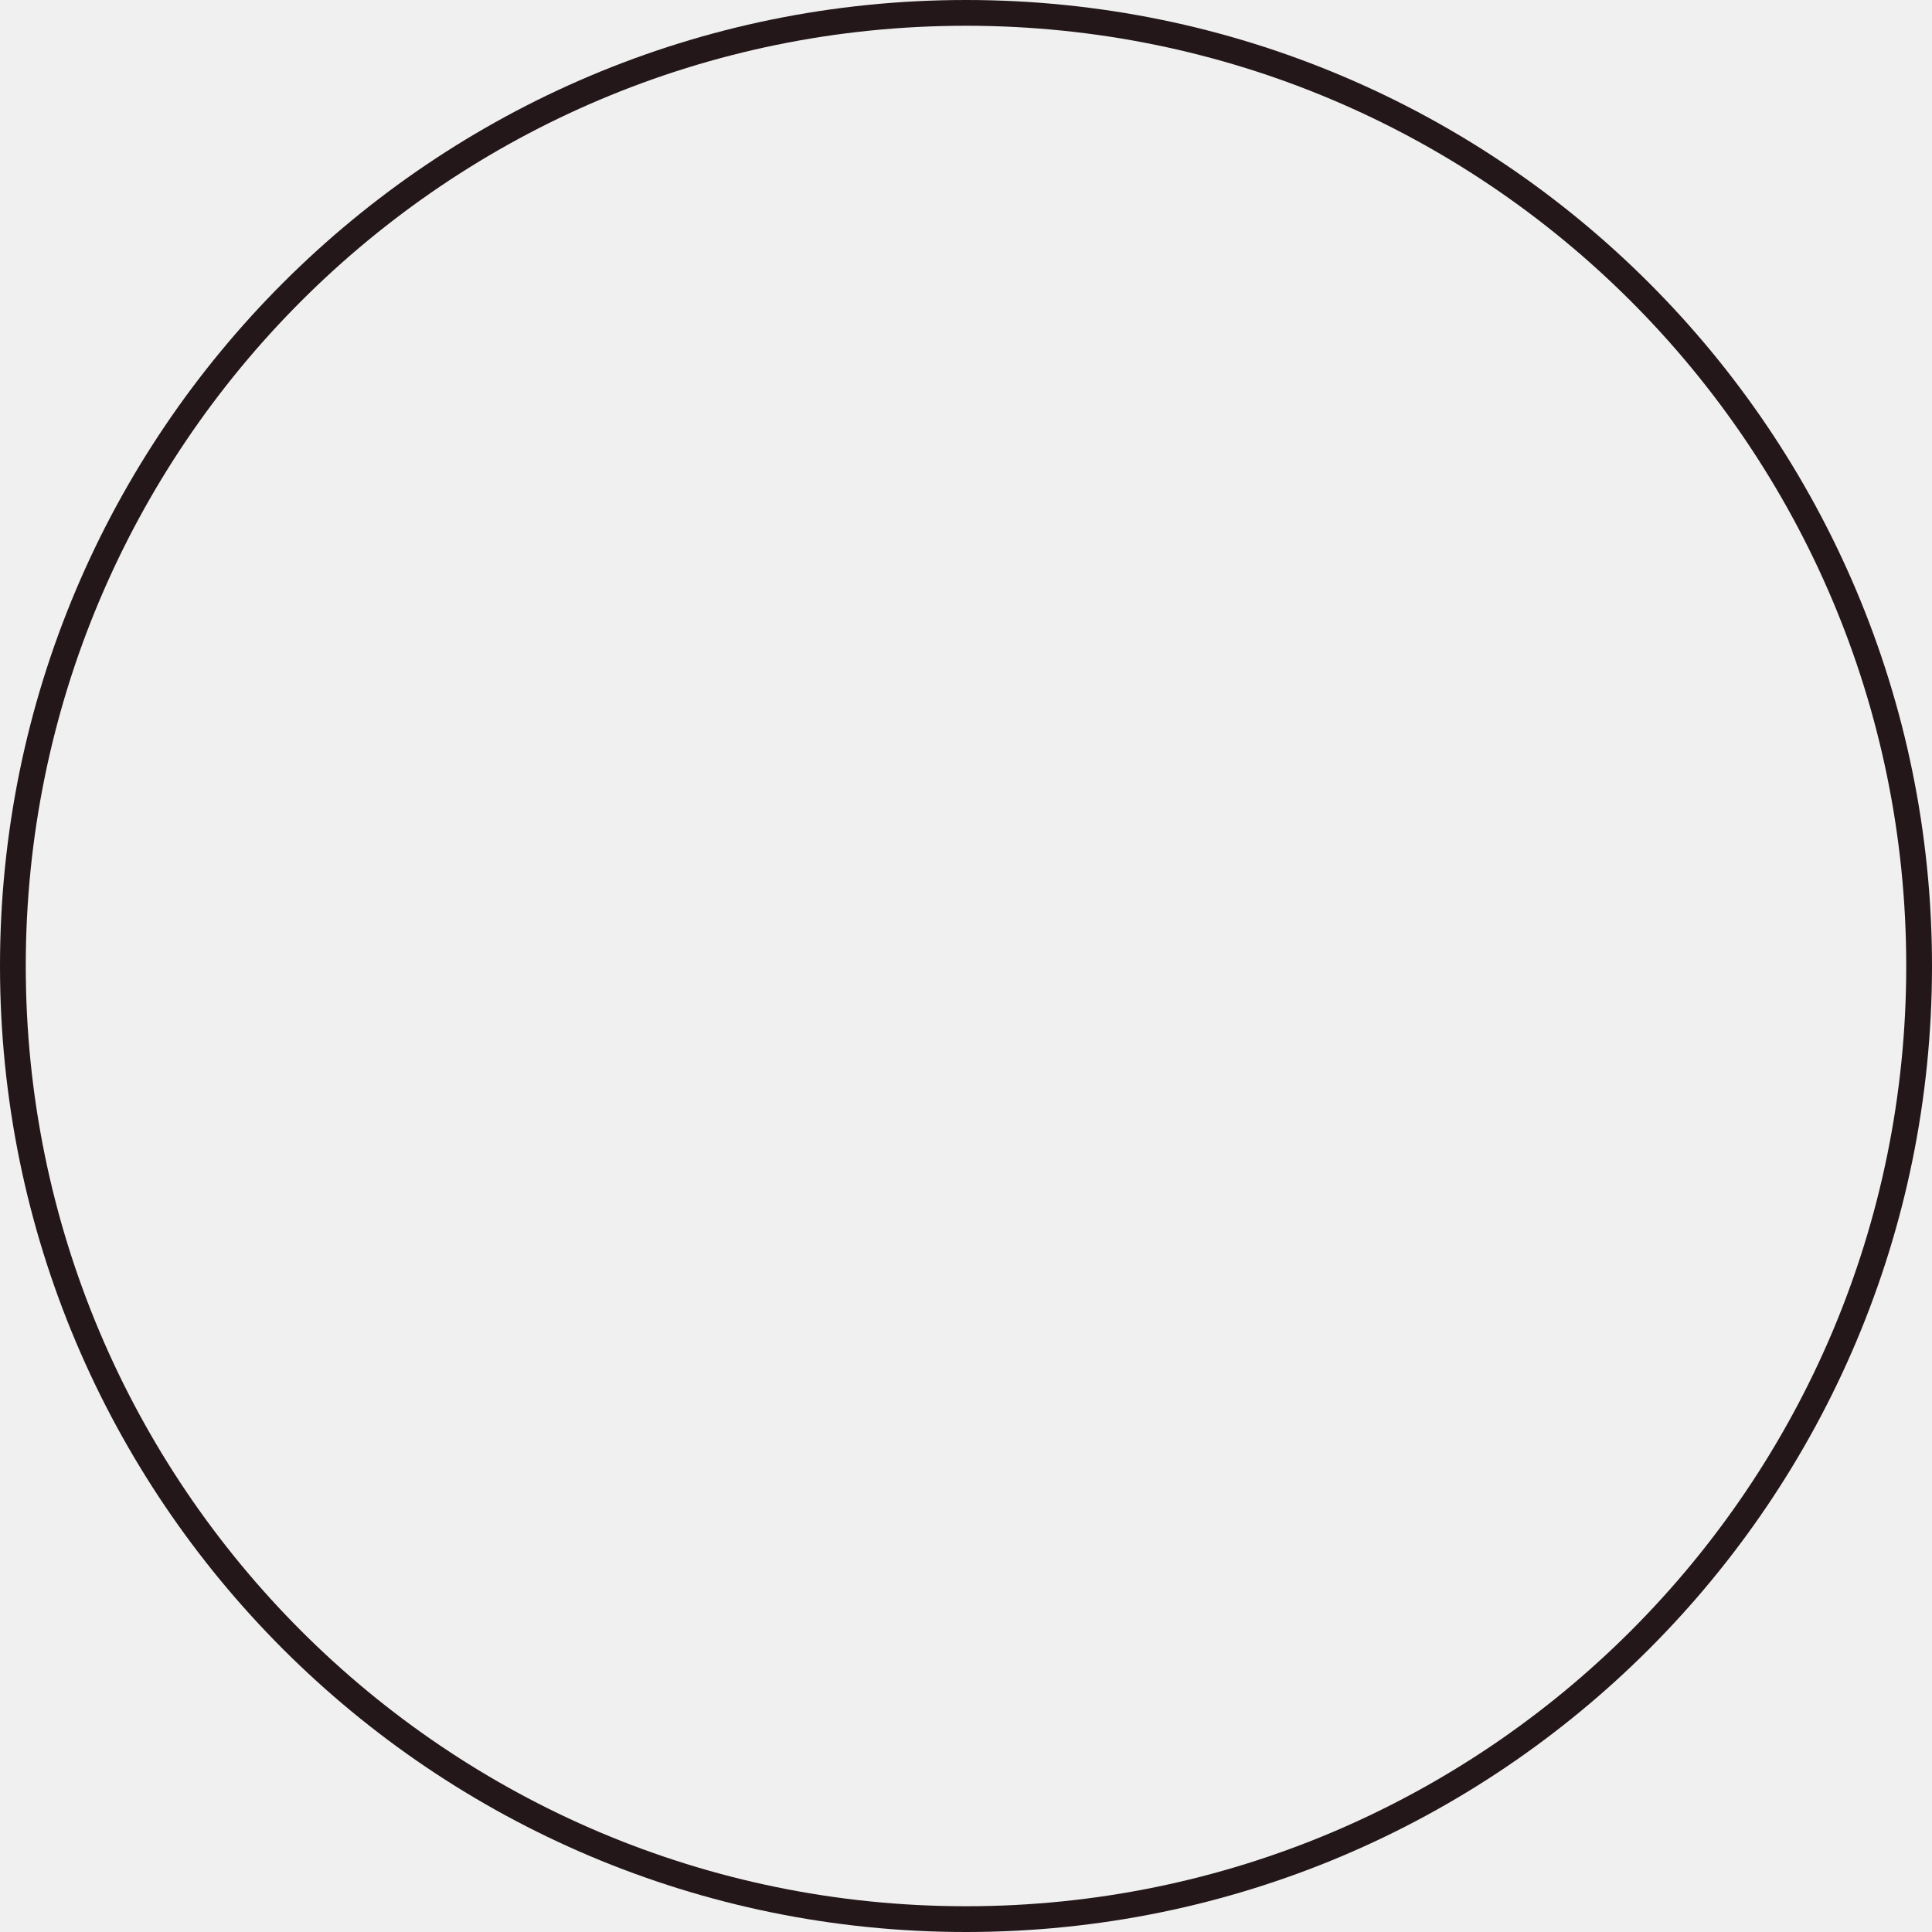
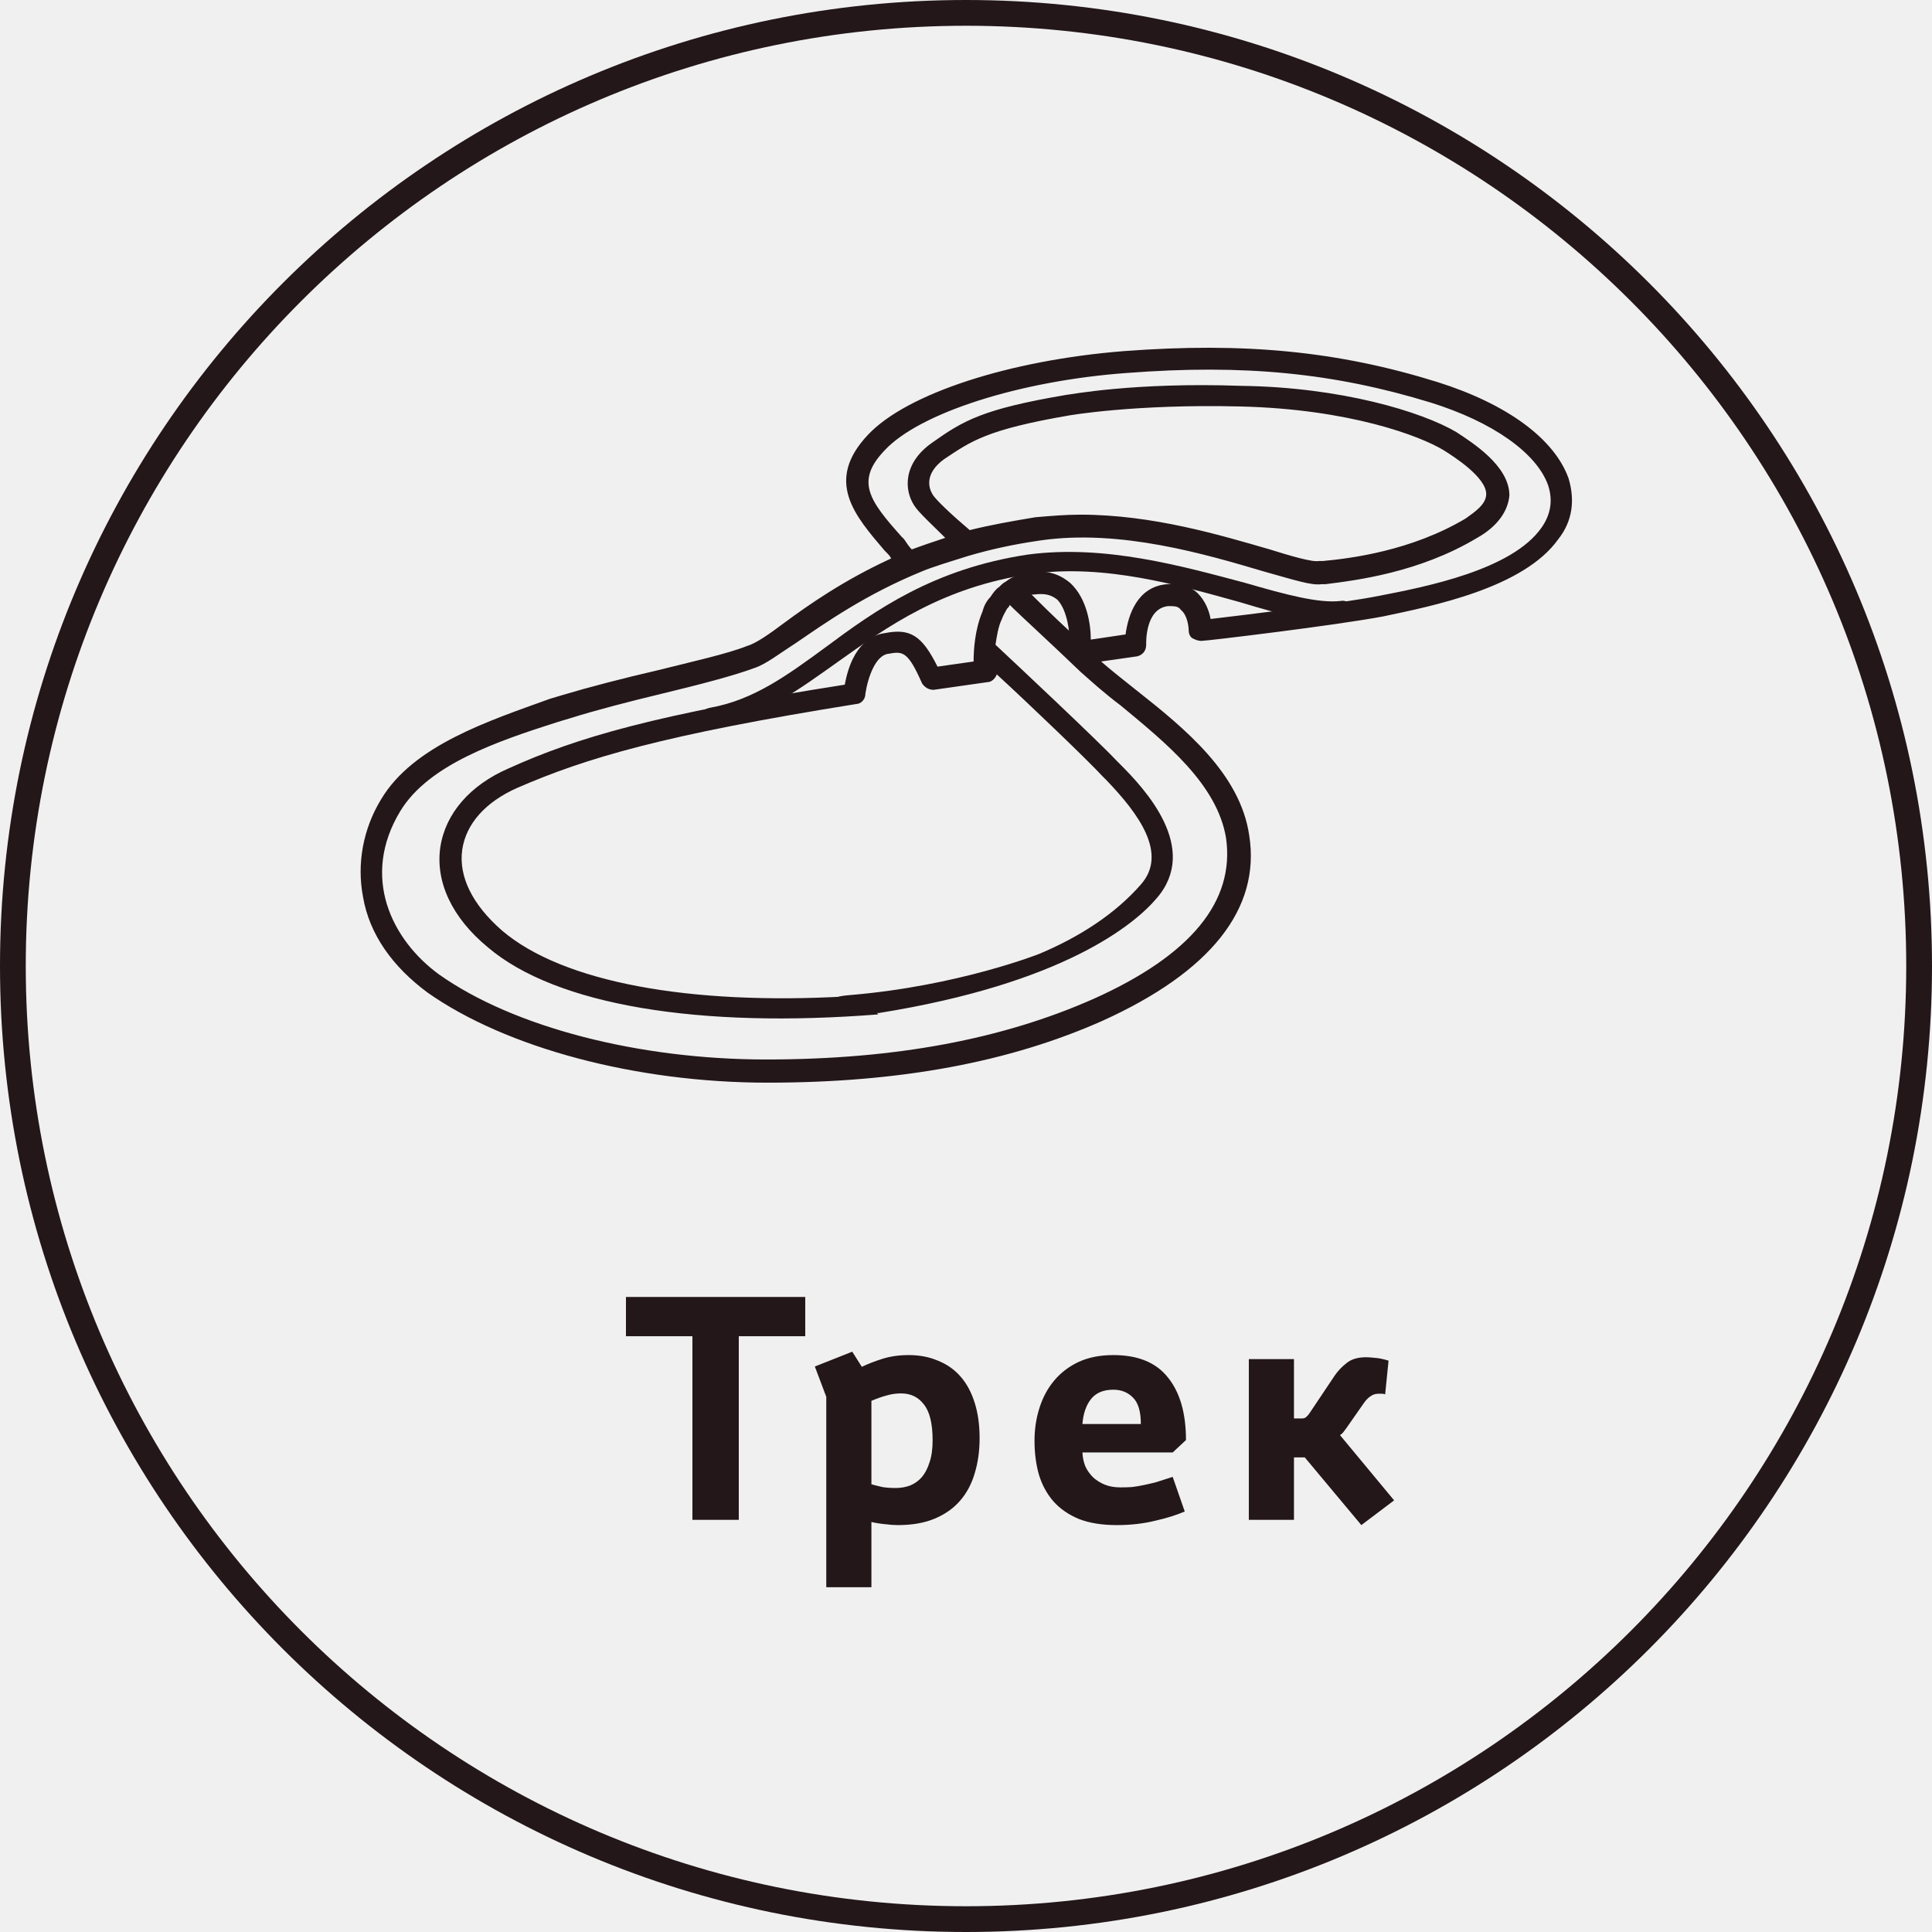
<svg xmlns="http://www.w3.org/2000/svg" xmlns:xlink="http://www.w3.org/1999/xlink" width="150" height="150" viewBox="0 0 150 150" version="1.1">
  <g id="Canvas" transform="translate(-2515 -326)">
-     <g id="Ellipse">
-       <mask id="mask0_outline_ins">
-         <use xlink:href="#path0_fill" fill="white" transform="translate(2515 326)" />
-       </mask>
-       <g mask="url(#mask0_outline_ins)">
-         <use xlink:href="#path1_stroke_2x" transform="translate(2515 326)" fill="#23171A" />
+     <g id="Group 4">
+       <g id="Ellipse">
+         <mask id="mask0_outline_ins">
+           <use xlink:href="#path0_fill" fill="white" transform="translate(2515 326)" />
+         </mask>
+         <g mask="url(#mask0_outline_ins)">
+           <use xlink:href="#path1_stroke_2x" transform="translate(2515 326)" fill="#23171A" />
+         </g>
+       </g>
+       <g id="Group">
+         <g id="Group">
+           <g id="Group">
+             <g id="Vector">
+               <use xlink:href="#path2_fill" transform="translate(2569.37 368.852)" fill="#23171A" />
+             </g>
+           </g>
+           <g id="Group">
+             <g id="Group">
+               <g id="Vector">
+                 <use xlink:href="#path3_fill" transform="translate(2543 353)" fill="#23171A" />
+               </g>
+             </g>
+           </g>
+         </g>
+       </g>
+       <g id="Ð¢ÑÐµÐº">
+         <use xlink:href="#path4_fill" transform="translate(2547 419)" fill="#23171A" />
      </g>
    </g>
  </g>
  <defs>
    <path id="path0_fill" d="M 150 75C 150 116.421 116.421 150 75 150C 33.579 150 0 116.421 0 75C 0 33.579 33.579 0 75 0C 116.421 0 150 33.579 150 75Z" />
    <path id="path1_stroke_2x" d="M 148 75C 148 115.317 115.317 148 75 148L 75 152C 117.526 152 152 117.526 152 75L 148 75ZM 75 148C 34.683 148 2 115.317 2 75L -2 75C -2 117.526 32.474 152 75 152L 75 148ZM 2 75C 2 34.683 34.683 2 75 2L 75 -2C 32.474 -2 -2 32.474 -2 75L 2 75ZM 75 2C 115.317 2 148 34.683 148 75L 152 75C 152 32.474 117.526 -2 75 -2L 75 2Z" />
+     <path id="path2_fill" d="M 0.819 13.806C 0.419 13.806 0.019 13.506 0.019 13.106C -0.081 12.606 0.219 12.206 0.719 12.106C 4.119 11.506 6.719 9.606 9.719 7.406C 13.619 4.506 18.119 1.306 25.419 0.206C 31.419 -0.594 37.419 1.106 42.319 2.406C 45.419 3.306 48.019 4.006 49.719 3.806C 50.219 3.706 50.619 4.106 50.619 4.506C 50.719 5.006 50.319 5.406 49.919 5.406C 47.919 5.606 45.219 4.906 41.919 3.906C 37.219 2.606 31.419 0.906 25.719 1.706C 18.819 2.706 14.519 5.806 10.719 8.506C 7.619 10.706 4.819 12.806 1.019 13.506C 0.919 13.806 0.919 13.806 0.819 13.806Z" />
+     <path id="path3_fill" d="M 93.789 10.158C 92.689 7.058 88.989 4.358 83.589 2.658C 75.889 0.258 68.589 -0.442 59.289 0.258C 50.389 0.958 42.389 3.558 39.389 6.758C 35.989 10.358 38.389 13.058 40.689 15.758L 40.889 15.958C 40.989 16.058 41.089 16.158 41.189 16.358C 37.489 18.058 34.789 19.958 32.889 21.358C 31.689 22.258 30.689 22.958 29.989 23.158C 28.489 23.758 25.789 24.358 22.989 25.058C 20.389 25.658 17.689 26.358 15.689 26.958C 15.389 27.058 14.989 27.158 14.689 27.258C 9.989 28.958 4.089 30.858 1.589 35.058C 0.189 37.358 -0.311 40.058 0.189 42.658C 0.689 45.558 2.489 48.058 5.189 50.058C 11.289 54.358 21.389 57.058 31.589 57.058C 41.889 57.058 50.389 55.458 57.589 52.258C 65.989 48.458 69.889 43.558 68.989 37.858C 68.289 33.058 63.989 29.558 60.189 26.558C 59.189 25.758 58.289 25.058 57.489 24.358L 60.289 23.958C 60.689 23.858 60.989 23.558 60.989 23.058C 60.989 22.958 60.889 20.258 62.689 20.058C 63.189 20.058 63.489 20.058 63.689 20.358C 64.189 20.758 64.289 21.658 64.289 21.958C 64.289 22.158 64.389 22.458 64.589 22.558C 64.789 22.658 64.989 22.758 65.289 22.758C 65.689 22.758 75.689 21.558 79.389 20.858C 83.189 20.058 90.289 18.658 92.989 14.858C 94.089 13.458 94.289 11.858 93.789 10.158ZM 91.689 13.958C 89.389 17.258 82.689 18.558 79.089 19.258C 76.089 19.858 68.489 20.758 65.989 21.058C 65.889 20.458 65.589 19.658 64.989 19.058C 64.589 18.658 63.789 18.258 62.589 18.358C 60.289 18.558 59.589 20.758 59.389 22.258L 56.689 22.658C 56.689 21.458 56.389 19.458 55.089 18.258C 54.489 17.758 53.489 17.158 51.889 17.458C 51.189 17.558 50.589 17.758 50.089 18.158C 49.889 18.258 49.789 18.358 49.589 18.558C 49.289 18.758 49.089 19.058 48.889 19.358C 48.589 19.658 48.389 20.058 48.289 20.458C 47.689 21.858 47.589 23.458 47.589 24.358L 44.789 24.758C 43.589 22.358 42.689 21.758 40.689 22.158C 39.889 22.258 38.189 22.858 37.589 26.158C 22.889 28.458 16.789 30.258 11.489 32.658C 8.489 33.958 6.589 36.158 6.189 38.758C 5.789 41.458 7.089 44.258 9.889 46.558C 15.189 51.058 26.289 52.858 40.189 51.758C 40.189 51.758 39.989 51.558 40.089 51.558C 40.089 51.558 37.789 50.658 37.789 50.358C 25.489 51.058 15.689 49.258 10.989 45.258C 8.689 43.258 7.589 41.058 7.889 38.958C 8.189 36.958 9.689 35.258 12.189 34.158C 17.489 31.858 23.489 30.058 38.489 27.658C 38.789 27.658 39.189 27.358 39.189 26.858C 39.389 25.558 39.989 23.858 40.989 23.758C 42.089 23.558 42.489 23.558 43.589 26.058C 43.789 26.358 44.089 26.558 44.489 26.558L 48.689 25.958C 48.989 25.958 49.289 25.658 49.389 25.358C 51.789 27.558 56.489 32.058 57.589 33.258C 57.689 33.358 57.789 33.458 57.889 33.558C 60.389 36.158 62.689 39.258 60.589 41.658C 58.589 43.958 55.789 45.758 52.689 47.058C 52.689 47.058 46.389 49.558 37.989 50.258C 34.289 50.558 40.189 51.658 40.189 51.658C 54.589 49.358 60.089 44.758 61.789 42.758C 65.189 38.858 60.889 34.258 58.989 32.358C 58.889 32.258 58.789 32.158 58.689 32.058C 57.289 30.558 50.789 24.458 49.289 23.058C 49.389 22.458 49.489 21.658 49.789 21.058C 49.889 20.758 50.089 20.458 50.189 20.258C 50.289 20.158 50.389 20.058 50.389 19.958C 51.289 20.858 53.289 22.658 55.889 25.158C 56.789 25.958 57.789 26.858 58.989 27.758C 62.489 30.658 66.489 33.858 67.189 38.058C 67.889 42.958 64.489 47.158 56.889 50.558C 49.889 53.658 41.589 55.258 31.489 55.258C 21.589 55.258 11.889 52.758 6.089 48.658C 2.389 45.958 -0.011 41.058 3.089 35.958C 5.289 32.358 10.589 30.558 15.289 29.058C 15.589 28.958 15.989 28.858 16.289 28.758C 18.189 28.158 20.889 27.458 23.389 26.858C 26.289 26.158 28.989 25.458 30.589 24.858C 31.489 24.558 32.489 23.758 33.889 22.858C 36.089 21.358 39.189 19.158 43.589 17.358C 44.289 17.058 45.589 16.658 47.189 16.158C 48.889 15.658 50.689 15.258 52.789 14.958C 58.989 14.058 65.689 16.058 70.089 17.358C 72.589 18.058 73.789 18.458 74.589 18.358L 74.889 18.358C 77.289 18.058 82.189 17.458 86.689 14.758C 88.289 13.858 89.089 12.658 89.189 11.458C 89.189 9.158 86.289 7.358 85.089 6.558C 82.389 4.958 76.089 3.058 68.389 2.958C 59.989 2.658 54.989 3.658 54.789 3.658C 48.289 4.758 46.789 5.658 44.389 7.358C 42.089 8.958 42.189 11.058 42.989 12.258C 43.289 12.758 44.489 13.858 45.389 14.758C 44.489 15.058 43.589 15.358 42.789 15.658C 42.589 15.458 42.389 15.158 42.189 14.858L 41.989 14.658C 39.489 11.858 38.389 10.358 40.689 7.958C 43.389 5.058 51.189 2.558 59.489 1.958C 68.589 1.258 75.589 1.958 83.089 4.258C 87.889 5.758 91.289 8.158 92.189 10.658C 92.589 11.858 92.389 12.958 91.689 13.958ZM 54.989 21.958C 53.689 20.758 52.689 19.758 52.089 19.158C 52.189 19.158 52.189 19.158 52.289 19.158C 53.089 19.058 53.589 19.158 54.089 19.558C 54.589 20.058 54.889 21.058 54.989 21.958ZM 44.389 11.358C 44.089 10.858 43.789 9.758 45.289 8.658C 47.389 7.258 48.589 6.358 54.989 5.258C 54.989 5.258 60.089 4.358 68.289 4.558C 76.789 4.758 82.289 6.858 84.089 7.958C 84.889 8.458 87.389 10.058 87.389 11.358C 87.389 12.158 86.489 12.758 85.789 13.258C 81.589 15.758 76.889 16.358 74.689 16.558L 74.389 16.558C 73.889 16.658 72.189 16.158 70.589 15.658C 66.789 14.558 61.489 12.958 55.889 12.958C 54.689 12.958 53.589 13.058 52.389 13.158C 50.589 13.458 48.889 13.758 47.289 14.158C 45.989 13.058 44.589 11.758 44.389 11.358Z" />
+     <path id="path4_fill" d="M 21.759 10.744L 16.599 10.744L 16.599 7.696L 30.519 7.696L 30.519 10.744L 25.359 10.744L 25.359 25L 21.759 25L 21.759 10.744ZM 31.264 13.096L 34.168 11.944L 34.912 13.12C 35.376 12.896 35.912 12.688 36.52 12.496C 37.128 12.304 37.808 12.208 38.56 12.208C 39.392 12.208 40.144 12.352 40.816 12.64C 41.504 12.912 42.088 13.32 42.568 13.864C 43.048 14.408 43.416 15.088 43.672 15.904C 43.928 16.704 44.056 17.624 44.056 18.664C 44.056 19.656 43.928 20.568 43.672 21.4C 43.432 22.216 43.056 22.92 42.544 23.512C 42.032 24.104 41.376 24.568 40.576 24.904C 39.776 25.24 38.824 25.408 37.72 25.408C 37.416 25.408 37.08 25.384 36.712 25.336C 36.36 25.304 36.008 25.248 35.656 25.168L 35.656 30.232L 32.152 30.232L 32.152 15.448L 31.264 13.096ZM 35.656 22.24C 35.944 22.32 36.232 22.392 36.52 22.456C 36.808 22.504 37.152 22.528 37.552 22.528C 37.936 22.528 38.304 22.464 38.656 22.336C 39.008 22.192 39.312 21.976 39.568 21.688C 39.824 21.384 40.024 21 40.168 20.536C 40.328 20.072 40.408 19.504 40.408 18.832C 40.408 17.536 40.184 16.608 39.736 16.048C 39.304 15.472 38.712 15.184 37.96 15.184C 37.56 15.184 37.176 15.24 36.808 15.352C 36.456 15.448 36.072 15.584 35.656 15.76L 35.656 22.24ZM 59.983 24.352C 59.359 24.624 58.591 24.864 57.679 25.072C 56.767 25.296 55.775 25.408 54.703 25.408C 53.551 25.408 52.567 25.248 51.751 24.928C 50.951 24.592 50.295 24.136 49.783 23.56C 49.271 22.968 48.895 22.272 48.655 21.472C 48.431 20.672 48.319 19.8 48.319 18.856C 48.319 17.96 48.447 17.112 48.703 16.312C 48.959 15.496 49.343 14.784 49.855 14.176C 50.367 13.568 50.999 13.088 51.751 12.736C 52.519 12.384 53.415 12.208 54.439 12.208C 56.359 12.208 57.775 12.792 58.687 13.96C 59.615 15.112 60.079 16.728 60.079 18.808L 59.047 19.768L 52.039 19.768C 52.055 20.136 52.127 20.488 52.255 20.824C 52.399 21.144 52.599 21.432 52.855 21.688C 53.111 21.928 53.415 22.12 53.767 22.264C 54.119 22.408 54.527 22.48 54.991 22.48C 55.295 22.48 55.583 22.472 55.855 22.456C 56.143 22.424 56.439 22.376 56.743 22.312C 57.063 22.248 57.407 22.168 57.775 22.072C 58.143 21.96 58.567 21.824 59.047 21.664L 59.983 24.352ZM 56.575 17.56C 56.575 16.6 56.375 15.92 55.975 15.52C 55.575 15.104 55.063 14.896 54.439 14.896C 53.671 14.896 53.095 15.136 52.711 15.616C 52.327 16.096 52.103 16.744 52.039 17.56L 56.575 17.56ZM 64.959 25L 64.959 12.52L 68.463 12.52L 68.463 17.128L 69.087 17.128C 69.231 17.128 69.343 17.088 69.423 17.008C 69.519 16.928 69.607 16.824 69.687 16.696L 71.631 13.792C 71.871 13.44 72.175 13.12 72.543 12.832C 72.911 12.528 73.415 12.376 74.055 12.376C 74.231 12.376 74.463 12.392 74.751 12.424C 75.039 12.44 75.391 12.512 75.807 12.64L 75.543 15.256C 75.447 15.224 75.359 15.208 75.279 15.208C 75.199 15.208 75.119 15.208 75.039 15.208C 74.799 15.208 74.591 15.272 74.415 15.4C 74.239 15.512 74.071 15.68 73.911 15.904L 72.687 17.656C 72.591 17.8 72.487 17.944 72.375 18.088C 72.279 18.232 72.167 18.344 72.039 18.424L 76.239 23.488L 73.695 25.408L 69.303 20.152L 68.463 20.152L 68.463 25L 64.959 25Z" />
  </defs>
</svg>
